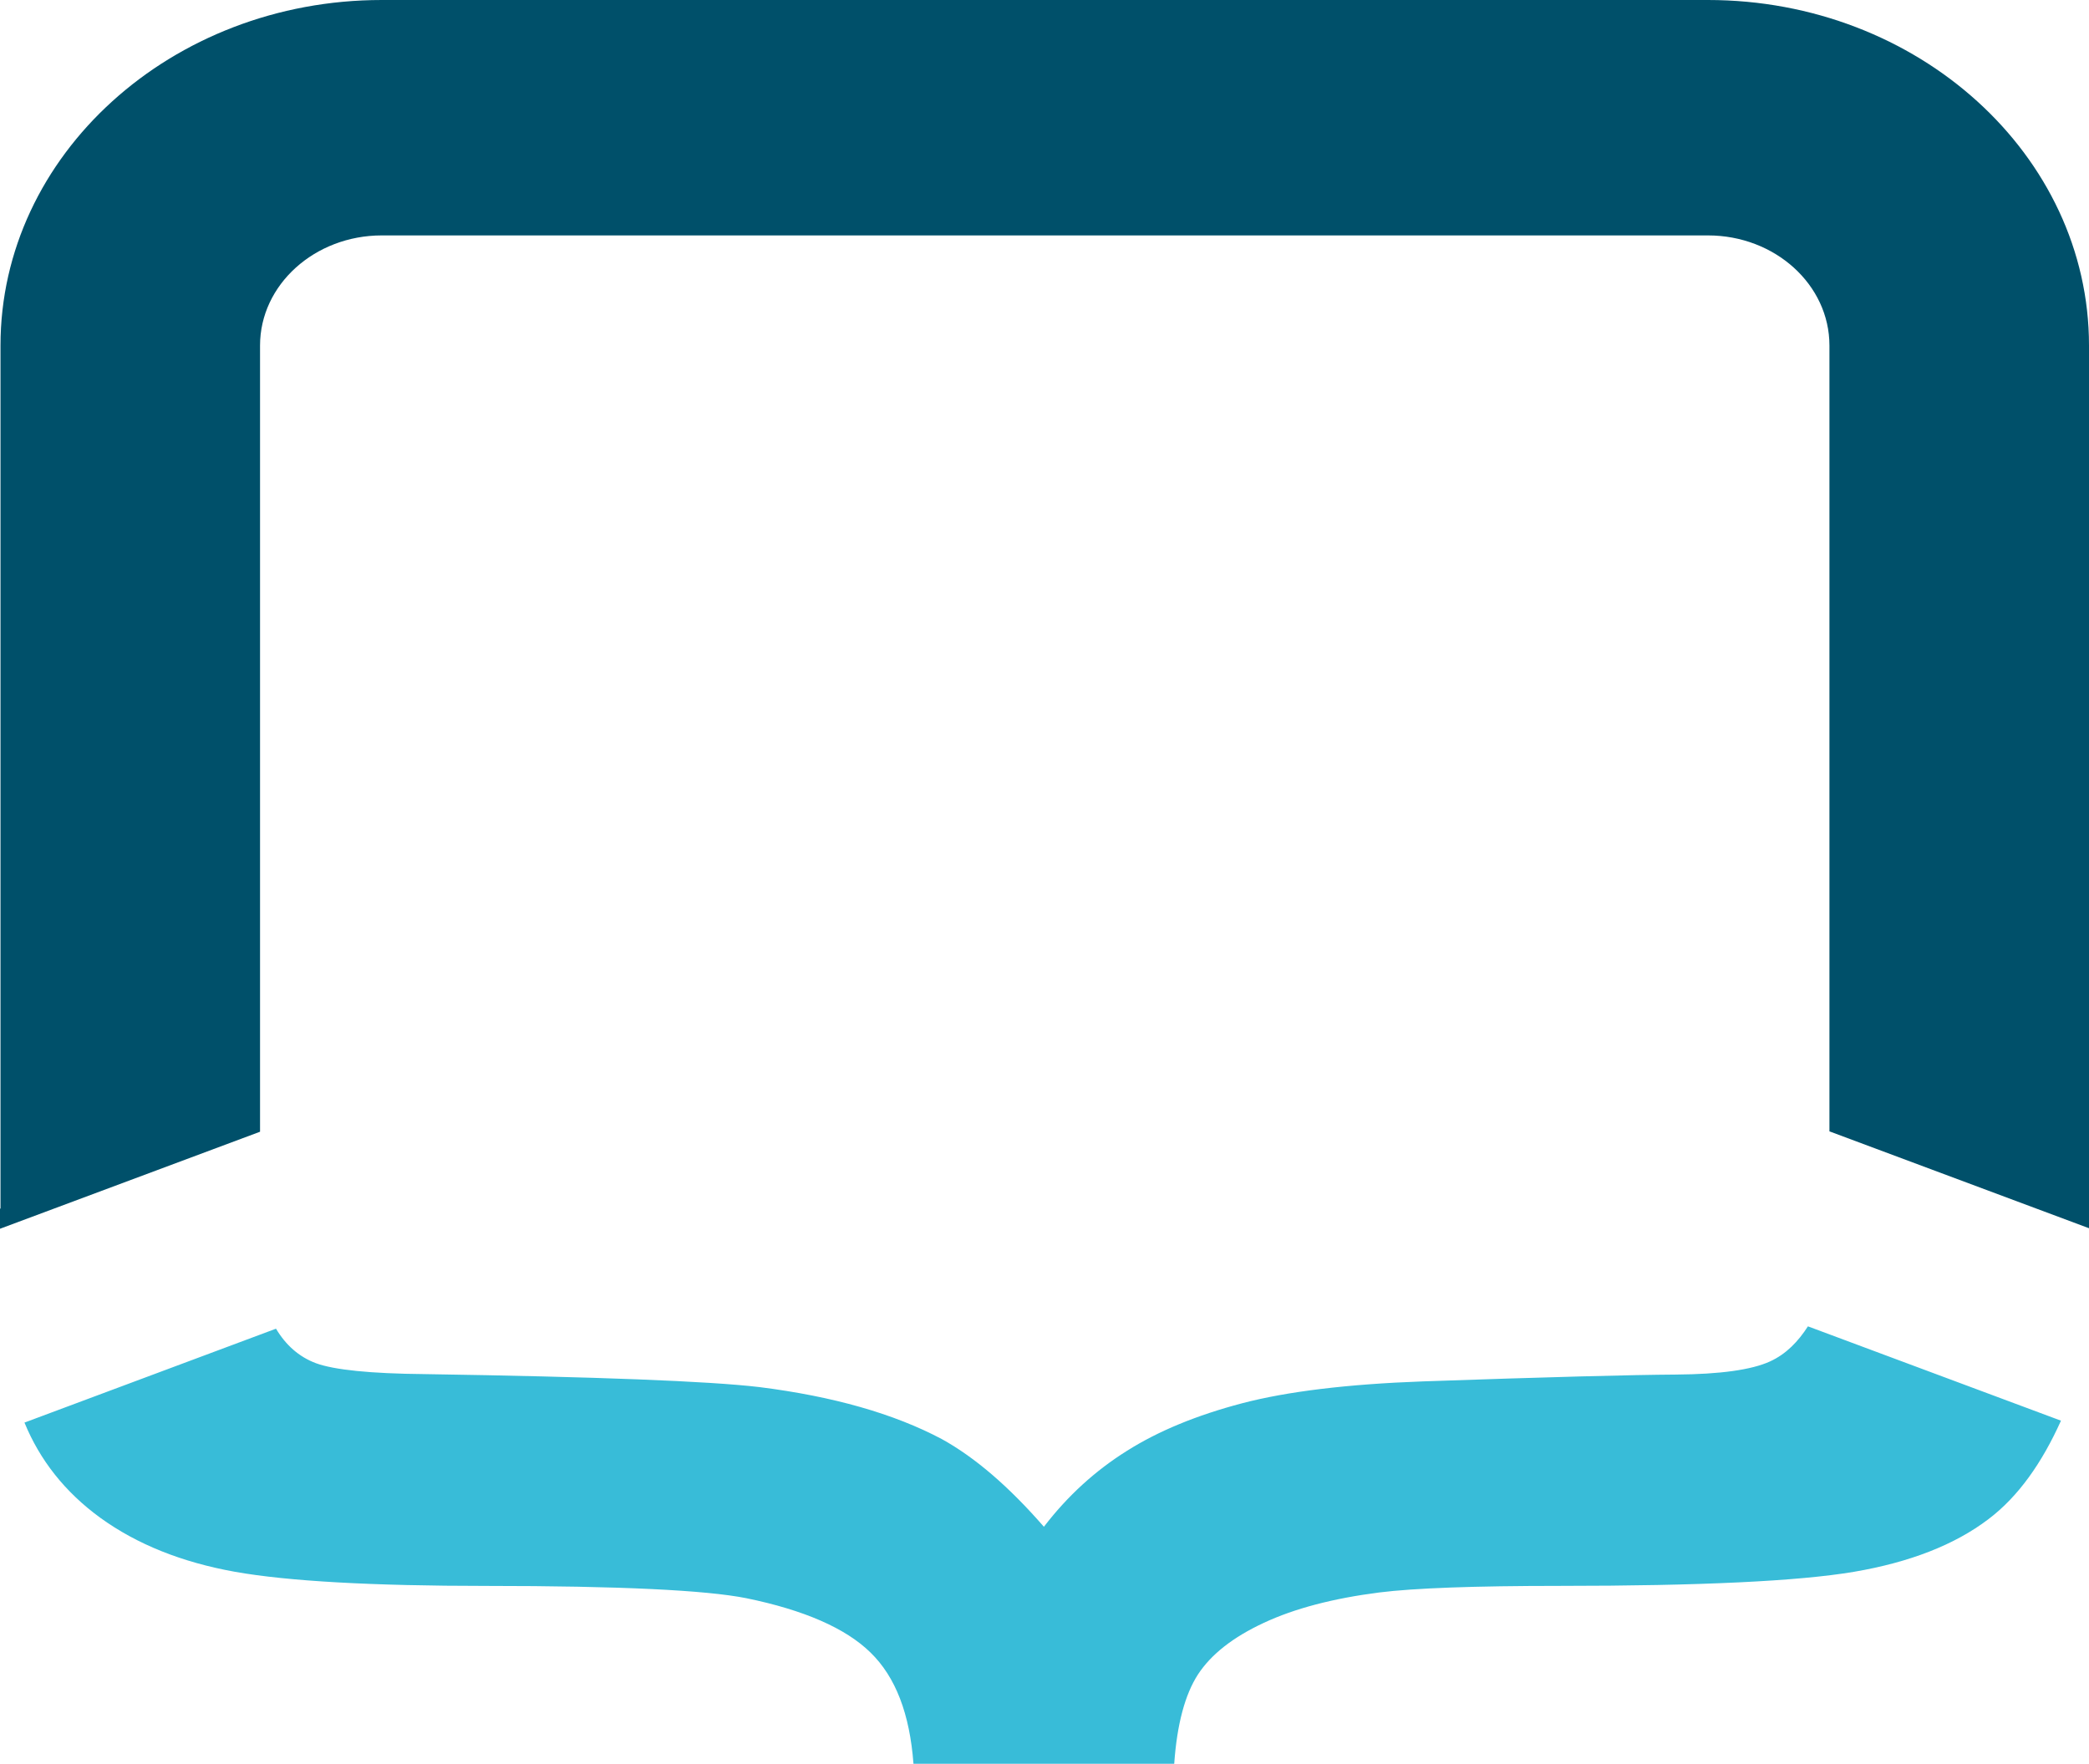
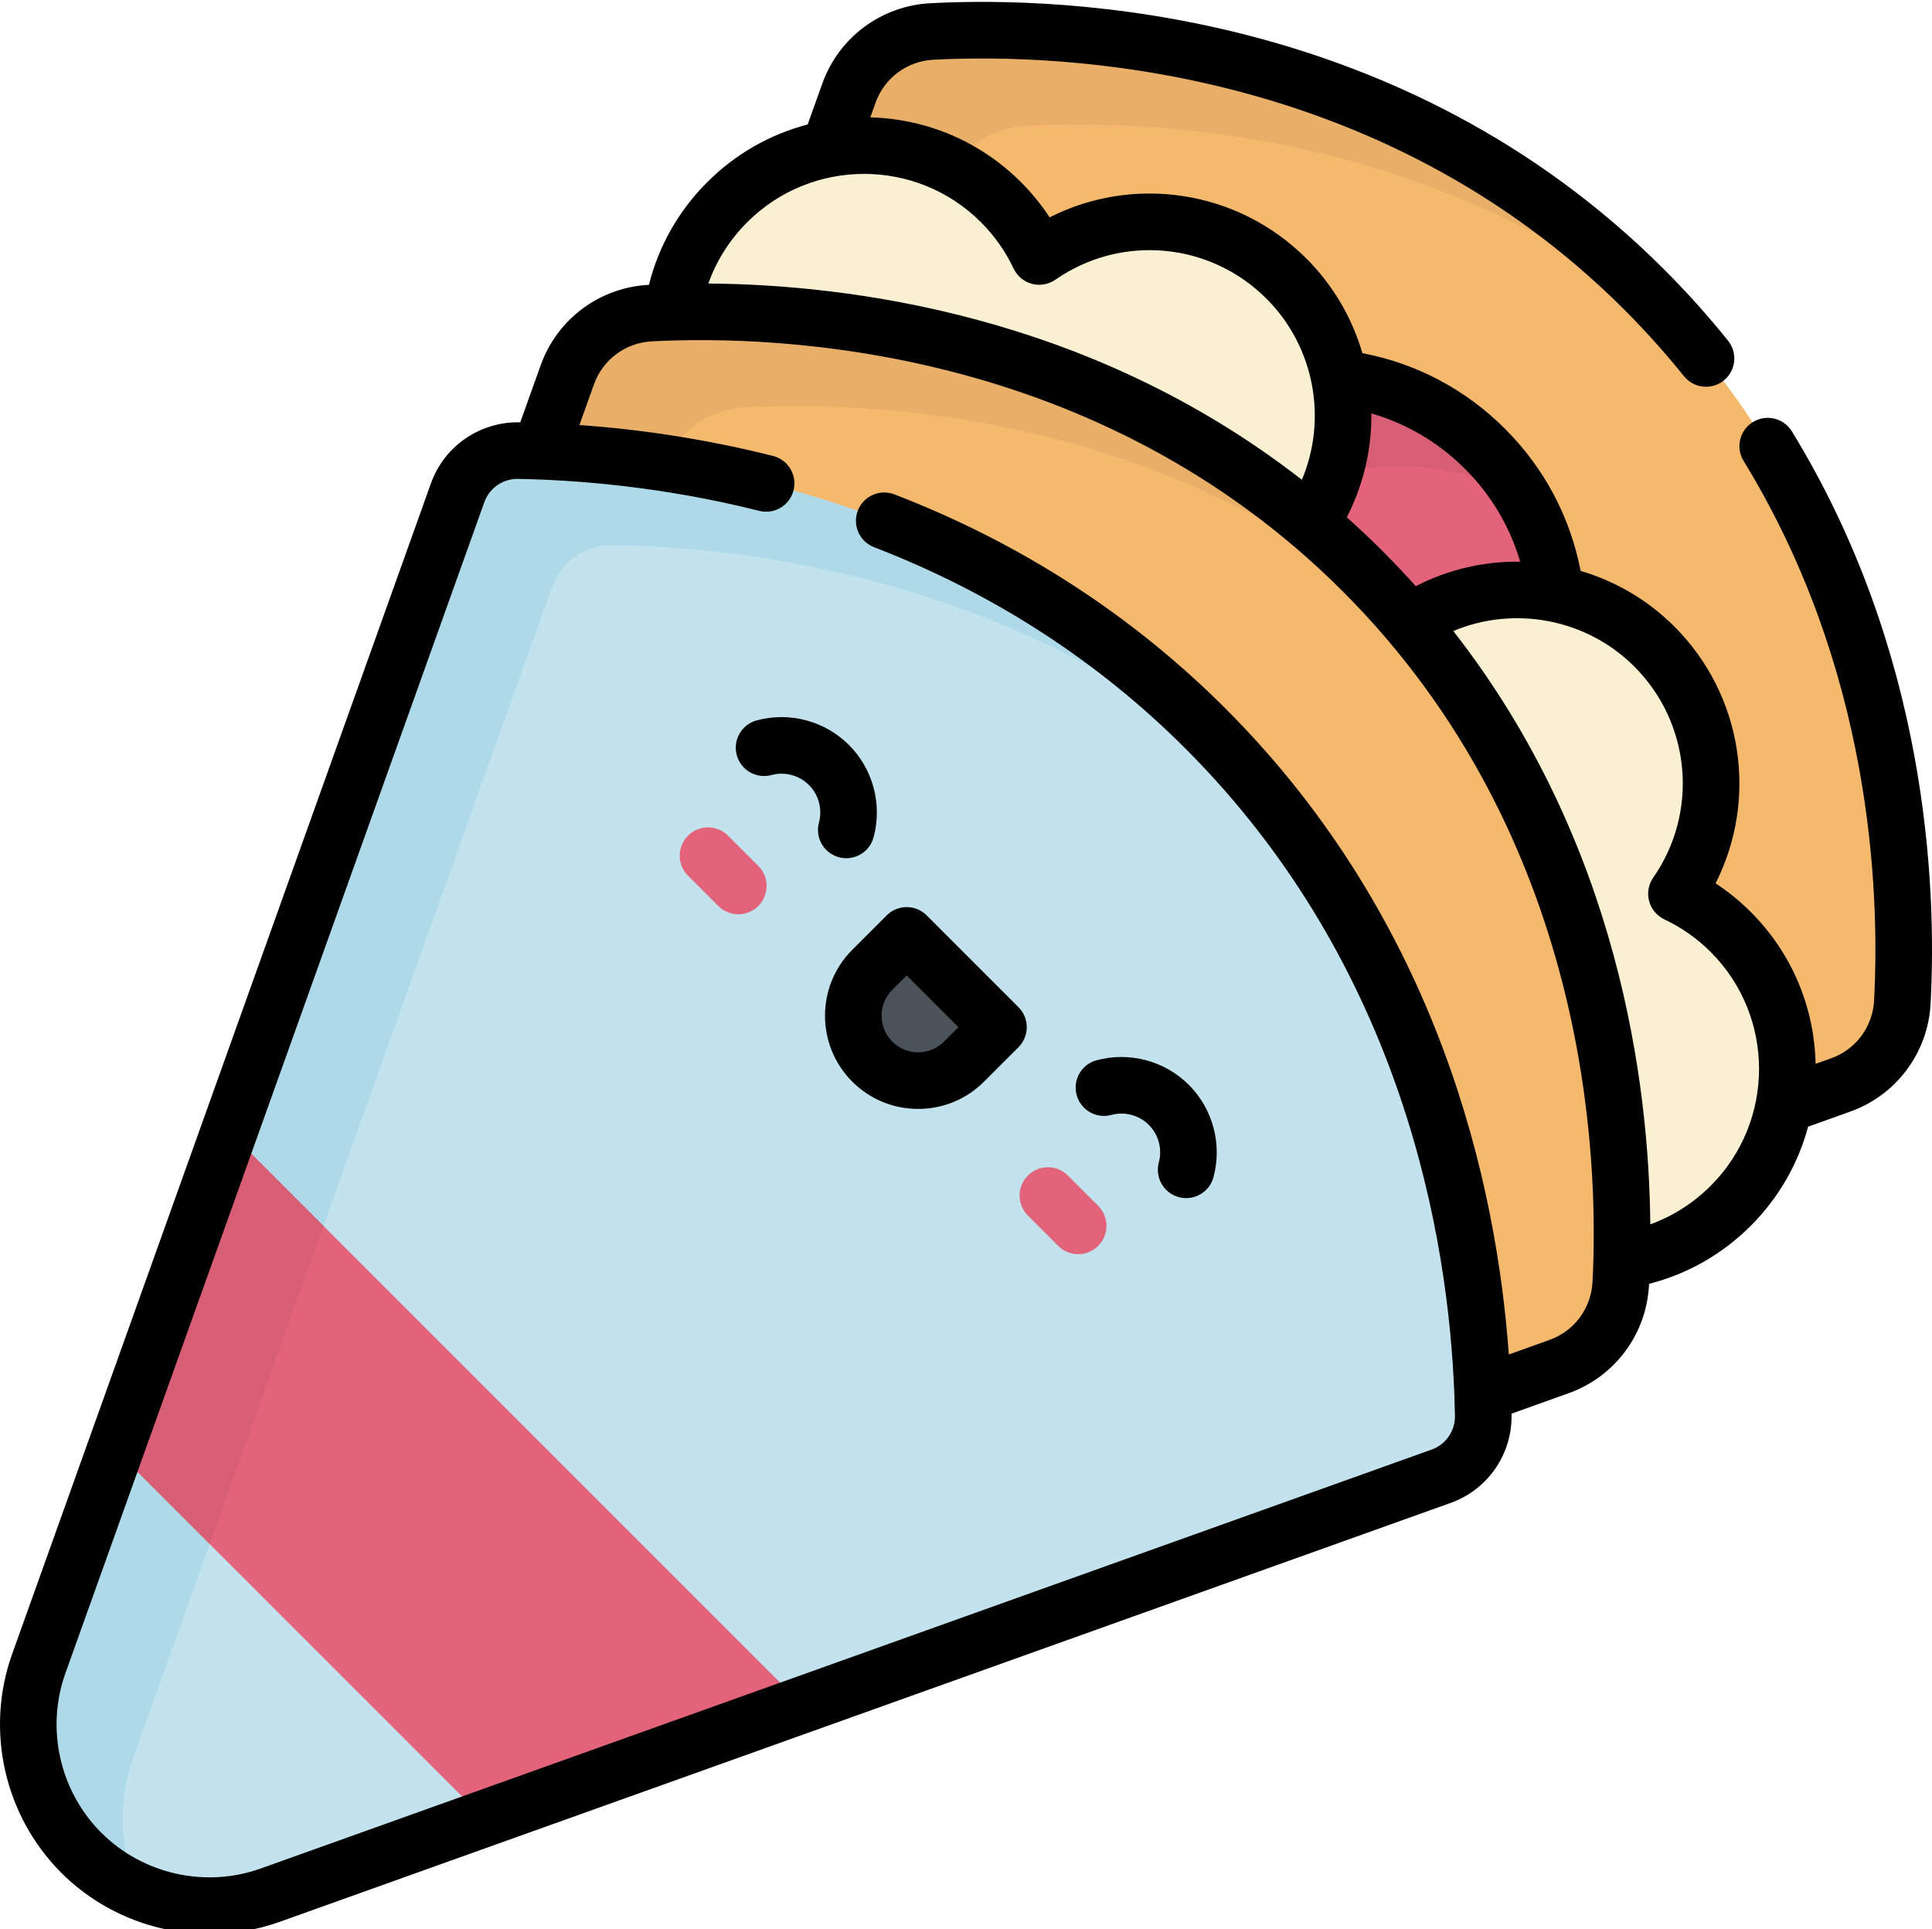
- <svg xmlns="http://www.w3.org/2000/svg" xmlns:xlink="http://www.w3.org/1999/xlink" version="1.1" id="Ebene_1" x="0px" y="0px" width="105.325px" height="88.926px" viewBox="0 0 105.325 88.926" enable-background="new 0 0 105.325 88.926" xml:space="preserve">
-   <defs id="defs35">
-     <defs id="defs11">
-       <rect id="SVGID_1_" width="105.325" height="88.926" x="0" y="0" />
-     </defs>
-     <clipPath id="SVGID_2_">
-       <use xlink:href="#SVGID_1_" overflow="visible" id="use13" style="overflow:visible" x="0" y="0" width="100%" height="100%" />
-     </clipPath>
-     <defs id="defs21">
-       <rect id="SVGID_3_" width="105.325" height="88.926" x="0" y="0" />
-     </defs>
-     <clipPath id="SVGID_4_">
-       <use xlink:href="#SVGID_3_" overflow="visible" id="use23" style="overflow:visible" x="0" y="0" width="100%" height="100%" />
-     </clipPath>
-   </defs>
-   <g id="g868">
-     <path style="fill:#00506a;fill-opacity:1" id="path16" d="M 0.025,60.934 H 0 v 1.017 L 13.111,57.059 V 17.42 c 0,-3.063 2.757,-5.551 6.138,-5.551 h 66.864 c 3.382,0 6.125,2.488 6.125,5.551 v 39.62 l 13.087,4.884 V 17.42 C 105.325,7.815 96.706,0 86.113,0 H 19.249 C 8.645,0 0.025,7.815 0.025,17.42 Z" clip-path="url(#SVGID_2_)" />
-     <path style="fill:#38bcd8" id="path26" d="m 91.154,66.871 c -0.487,0.754 -1.086,1.393 -1.916,1.771 -0.929,0.424 -2.514,0.643 -4.733,0.66 -2.233,0.014 -6.48,0.125 -12.762,0.344 -3.798,0.138 -6.837,0.506 -9.119,1.104 -2.283,0.6 -4.218,1.396 -5.802,2.396 -1.596,0.998 -2.993,2.27 -4.19,3.83 C 50.872,74.955 49.164,73.482 47.48,72.552 45.072,71.275 42.003,70.4 38.285,69.933 35.722,69.632 30.102,69.414 21.407,69.279 18.675,69.254 16.848,69.066 15.93,68.73 15.064,68.405 14.403,67.806 13.916,66.989 L 1.234,71.723 c 0.773,1.885 2.034,3.5 3.83,4.805 1.846,1.334 4.104,2.238 6.787,2.719 2.682,0.475 6.911,0.711 12.68,0.711 6.68,0 11.046,0.212 13.092,0.618 2.919,0.598 5.015,1.515 6.263,2.737 1.272,1.234 1.983,3.1 2.17,5.612 h 13.147 c 0.139,-1.993 0.543,-3.491 1.197,-4.503 0.661,-1.01 1.76,-1.877 3.319,-2.602 1.546,-0.723 3.491,-1.234 5.832,-1.533 1.753,-0.219 4.784,-0.331 9.088,-0.331 7.085,0 12.032,-0.235 14.845,-0.711 2.807,-0.479 5.064,-1.359 6.762,-2.646 1.521,-1.146 2.713,-2.855 3.666,-4.972 z" clip-path="url(#SVGID_4_)" />
-   </g>
+ <svg xmlns="http://www.w3.org/2000/svg" viewBox="0 0 511.998 511">
+   <path d="m435.742 76.742c-66.812-66.809-153.008-70.281-188.781-68.402-9.953.523-18.625 6.945-21.984 16.332l-124.219 347.234c-4.059 11.34-1.215 24 7.301 32.516s21.18 11.359 32.52 7.305l347.234-124.223c9.383-3.359 15.805-12.027 16.332-21.98 1.879-35.773-1.594-121.973-68.402-188.781zm0 0" fill="#f5b96e" />
+   <path d="m125.758 396.91 124.223-347.234c3.359-9.387 12.027-15.809 21.984-16.332 33.492-1.762 111.188 1.176 175.789 56.387-3.758-4.395-7.754-8.73-12.012-12.988-66.812-66.812-153.008-70.281-188.781-68.402-9.953.523-18.625 6.945-21.984 16.332l-124.219 347.234c-4.059 11.34-1.215 24 7.301 32.516 4.562 4.559 10.312 7.477 16.41 8.594-.969-5.289-.594-10.84 1.289-16.105zm0 0" fill="#e8af68" />
+   <path d="m393.539 118.941c-25.578-25.574-67.047-25.574-92.625 0-25.574 25.578-25.574 67.047 0 92.625 25.578 25.574 67.047 25.574 92.625 0 25.574-25.578 25.574-67.047 0-92.625zm0 0" fill="#e3637b" />
+   <path d="m324.734 142.758c21.461-21.457 54.102-24.902 79.164-10.355-2.793-4.809-6.238-9.344-10.355-13.461-25.578-25.578-67.047-25.578-92.625 0-25.574 25.578-25.574 67.047 0 92.621 4.121 4.121 8.652 7.566 13.461 10.355-14.547-25.059-11.102-57.699 10.355-79.16zm0 0" fill="#d75e74" />
+   <path d="m340.922 73.836c-17.836-17.832-45.523-19.777-65.523-5.867-2.457-5.199-5.828-10.078-10.129-14.379-20.035-20.035-52.52-20.035-72.559 0-20.035 20.039-20.035 52.523 0 72.562 17.836 17.832 45.523 19.777 65.523 5.867 2.457 5.199 5.828 10.078 10.129 14.379 20.035 20.035 52.52 20.035 72.559 0 20.035-20.039 20.035-52.523 0-72.562zm0 0" fill="#f9efd1" />
+   <path d="m458.656 246.977c-4.301-4.305-9.18-7.672-14.379-10.129 13.91-20 11.965-47.688-5.867-65.523-20.039-20.035-52.523-20.035-72.559 0-20.039 20.035-20.039 52.523 0 72.559 4.301 4.301 9.176 7.672 14.375 10.125-13.91 20.004-11.965 47.691 5.871 65.527 20.035 20.035 52.52 20.035 72.559 0 20.035-20.039 20.035-52.523 0-72.559zm0 0" fill="#f9efd1" />
+   <path d="m361.113 151.367c-66.809-66.809-153.004-70.281-188.777-68.402-9.953.523-18.625 6.949-21.984 16.332l-124.219 347.234c-4.059 11.34-1.215 24.004 7.301 32.52s21.176 11.359 32.516 7.301l347.238-124.223c9.383-3.355 15.805-12.027 16.328-21.98 1.879-35.773-1.59-121.969-68.402-188.781zm0 0" fill="#f5b96e" />
+   <path d="m51.133 471.535 124.223-347.234c3.359-9.387 12.027-15.809 21.984-16.332 33.492-1.762 111.188 1.172 175.789 56.391-3.758-4.398-7.758-8.734-12.012-12.992-66.812-66.812-153.008-70.281-188.781-68.402-9.953.523-18.625 6.945-21.984 16.332l-124.219 347.234c-4.059 11.34-1.215 24 7.301 32.516 4.562 4.562 10.312 7.477 16.41 8.594-.973-5.289-.594-10.84 1.289-16.105zm0 0" fill="#e8af68" />
+   <path d="m21.527 490.957c-13.055-13.051-17.473-32.715-11.254-50.098l111.004-310.285c2.434-6.801 8.934-11.293 16.156-11.168 41.199.73 119.629 11.262 182.004 73.637s72.91 140.809 73.637 182.008c.129 7.223-4.363 13.723-11.164 16.156l-310.289 111c-17.379 6.219-37.043 1.805-50.094-11.25zm0 0" fill="#c2e3ee" />
+   <path d="m35.277 465.863 111.004-310.285c2.434-6.801 8.934-11.293 16.152-11.168 38.395.68 109.113 9.879 169.043 61.598-3.781-4.383-7.785-8.711-12.039-12.965-62.375-62.375-140.805-72.906-182.004-73.637-7.223-.125-13.723 4.367-16.156 11.168l-111.004 310.285c-6.215 17.379-1.801 37.047 11.254 50.098 4.348 4.348 9.441 7.715 14.93 10.07-4.719-10.98-5.324-23.574-1.18-35.164zm0 0" fill="#add9e8" />
+   <path d="m212.621 451.766-151.902-151.906-30.156 84.289 97.773 97.77zm0 0" fill="#e3637b" />
+   <path d="m60.719 299.859-30.156 84.289 25.004 25 30.152-84.285zm0 0" fill="#d75e74" />
+   <path d="m231.16 281.324c-6.719-6.719-6.719-17.605 0-24.324l9.121-9.121 24.32 24.324-9.121 9.121c-6.715 6.715-17.605 6.715-24.32 0zm0 0" fill="#4a5359" />
+   <path d="m285.734 332.352c-1.922 0-3.84-.734-5.305-2.199l-8.031-8.031c-2.926-2.926-2.926-7.676 0-10.605 2.93-2.926 7.68-2.926 10.605.004l8.031 8.027c2.93 2.93 2.93 7.68 0 10.605-1.465 1.465-3.383 2.199-5.301 2.199zm0 0" fill="#e3637b" />
+   <path d="m195.664 242.281c-1.922 0-3.84-.734-5.305-2.199l-8.031-8.027c-2.926-2.93-2.926-7.68.004-10.605 2.93-2.93 7.676-2.93 10.605 0l8.027 8.031c2.93 2.926 2.93 7.676 0 10.605-1.465 1.461-3.383 2.195-5.301 2.195zm0 0" fill="#e3637b" />
+   <path d="m474.863 114.312c-2.168-3.531-6.781-4.645-10.312-2.477-3.535 2.164-4.645 6.781-2.48 10.312 33.734 55.047 36.148 113.211 34.582 142.977-.367 6.965-4.828 12.977-11.367 15.316l-4.133 1.477c-.34-15.207-6.402-29.457-17.191-40.25-2.859-2.855-5.973-5.391-9.316-7.586 11.328-22.371 7.254-49.875-10.934-68.062-7.09-7.094-15.672-12.027-24.832-14.734-2.766-14.301-9.648-27.266-20.035-37.648-10.441-10.445-23.445-17.32-37.801-20.055-2.699-9.23-7.66-17.891-14.82-25.051-18.188-18.188-45.688-22.262-68.062-10.934-2.191-3.34-4.73-6.457-7.586-9.312-10.719-10.719-24.844-16.77-39.934-17.184l1.398-3.906c2.34-6.539 8.352-11.004 15.316-11.367 33.383-1.746 118.051 1.188 183.082 66.215 5.586 5.59 10.914 11.523 15.828 17.641 1.48 1.844 3.656 2.801 5.852 2.801 1.648 0 3.309-.539 4.691-1.652 3.227-2.594 3.742-7.312 1.148-10.543-5.254-6.539-10.945-12.879-16.914-18.852-69.289-69.293-159.086-72.453-194.477-70.586-13.02.684-24.266 9.043-28.648 21.293l-3.879 10.84c-9.984 2.605-19.141 7.812-26.629 15.305-7.605 7.605-12.867 16.914-15.438 27.188-.012 0-.02 0-.031 0-13.02.684-24.266 9.043-28.648 21.293l-5.418 15.148c-.105-.004-.207-.008-.312-.008-10.418-.145-19.824 6.301-23.344 16.137l-111.008 310.285c-7.188 20.098-2.082 42.836 13.012 57.93 10.551 10.551 24.84 16.223 39.352 16.223 6.242 0 12.527-1.051 18.574-3.215l310.289-111.004c9.836-3.52 16.32-12.902 16.137-23.348-.004-.102-.004-.207-.008-.309l15.145-5.418c12.25-4.387 20.609-15.629 21.293-28.652.008-.105.012-.223.016-.328 10.176-2.598 19.398-7.836 26.938-15.371 7.398-7.402 12.57-16.434 15.207-26.277l11.172-4c12.25-4.383 20.609-15.629 21.293-28.648 1.66-31.508-.918-93.098-36.766-151.602zm-111.441-4.758c9.336 2.691 17.801 7.676 24.816 14.691 6.945 6.945 11.91 15.344 14.621 24.602-9.461-.133-18.977 2.008-27.672 6.484-2.801-3.125-5.719-6.219-8.77-9.27-3.133-3.129-6.305-6.121-9.512-8.988 4.469-8.652 6.617-18.109 6.516-27.52zm-165.406-50.66c17.078-17.082 44.871-17.082 61.953 0 3.586 3.586 6.496 7.715 8.645 12.273.941 1.996 2.715 3.477 4.848 4.047 2.133.566 4.406.172 6.219-1.09 17.402-12.102 40.926-9.996 55.938 5.016 12.762 12.758 16.191 31.879 9.391 48.008-56.23-43.832-120.234-51.734-157.293-52.016 2.156-6.062 5.641-11.578 10.301-16.238zm224.012 280.859c-.367 6.961-4.828 12.977-11.367 15.312l-10.809 3.867c-3.215-44.613-18.234-114.316-75.109-171.195-24.75-24.75-54.262-43.836-87.715-56.73-3.863-1.488-8.203.434-9.695 4.301-1.488 3.863.438 8.203 4.301 9.695 31.484 12.137 59.242 30.082 82.5 53.344 57.828 57.828 69.727 130.031 71.285 171.293.004.031.004.062.004.094.07 1.879.121 3.699.152 5.449.07 4.008-2.418 7.609-6.191 8.957l-310.285 111.004c-14.664 5.25-31.254 1.523-42.27-9.492-11.012-11.012-14.738-27.602-9.492-42.266l111.004-310.285c1.352-3.777 4.934-6.273 8.961-6.195 14.836.262 37.965 1.945 63.895 8.465 4.02 1.016 8.094-1.426 9.102-5.441 1.012-4.02-1.426-8.094-5.441-9.105-16.777-4.219-33.973-6.961-51.305-8.195l3.863-10.805c2.34-6.539 8.352-11 15.312-11.367 33.387-1.75 118.051 1.184 183.082 66.215 65.031 65.027 67.973 149.695 66.219 183.082zm31.324-25.523c-4.598 4.598-10.031 8.051-16.008 10.215-.328-37.164-8.328-101.094-52.207-157.223 16.117-6.766 35.246-3.312 47.969 9.406 15.008 15.008 17.117 38.535 5.016 55.938-1.262 1.812-1.66 4.086-1.09 6.219.57 2.129 2.047 3.902 4.043 4.844 4.562 2.156 8.691 5.066 12.277 8.648 17.082 17.082 17.082 44.875 0 61.953zm0 0" />
+   <path d="m294.512 295.453c3.543-.957 7.352.059 9.941 2.648 2.59 2.586 3.602 6.398 2.645 9.938-1.078 4 1.289 8.117 5.289 9.195.652.18 1.312.262 1.957.262 3.309 0 6.332-2.203 7.238-5.547 2.352-8.711-.148-18.082-6.523-24.457s-15.746-8.875-24.457-6.523c-4 1.078-6.367 5.195-5.285 9.195 1.078 4 5.195 6.371 9.195 5.289zm0 0" />
+   <path d="m200.535 190.898c-4 1.082-6.367 5.199-5.289 9.195 1.082 4 5.195 6.371 9.195 5.289 3.543-.961 7.352.059 9.941 2.648 2.59 2.586 3.605 6.398 2.648 9.941-1.082 3.996 1.285 8.113 5.285 9.191.656.18 1.312.262 1.961.262 3.305 0 6.332-2.203 7.234-5.547 2.352-8.711-.148-18.082-6.523-24.457-6.375-6.371-15.742-8.871-24.453-6.523zm0 0" />
+   <path d="m225.855 286.629c4.664 4.664 10.867 7.23 17.465 7.23 6.598 0 12.797-2.566 17.465-7.234l9.121-9.121c2.93-2.926 2.93-7.676 0-10.602l-24.32-24.324c-1.406-1.406-3.316-2.199-5.305-2.199s-3.898.793-5.305 2.199l-9.121 9.121c-9.629 9.629-9.629 25.297 0 34.93zm10.605-24.324 3.82-3.816 13.715 13.715-3.816 3.816c-1.832 1.832-4.27 2.844-6.859 2.844-2.59 0-5.027-1.012-6.855-2.844-3.785-3.781-3.785-9.934-.004-13.715zm0 0" />
</svg>
